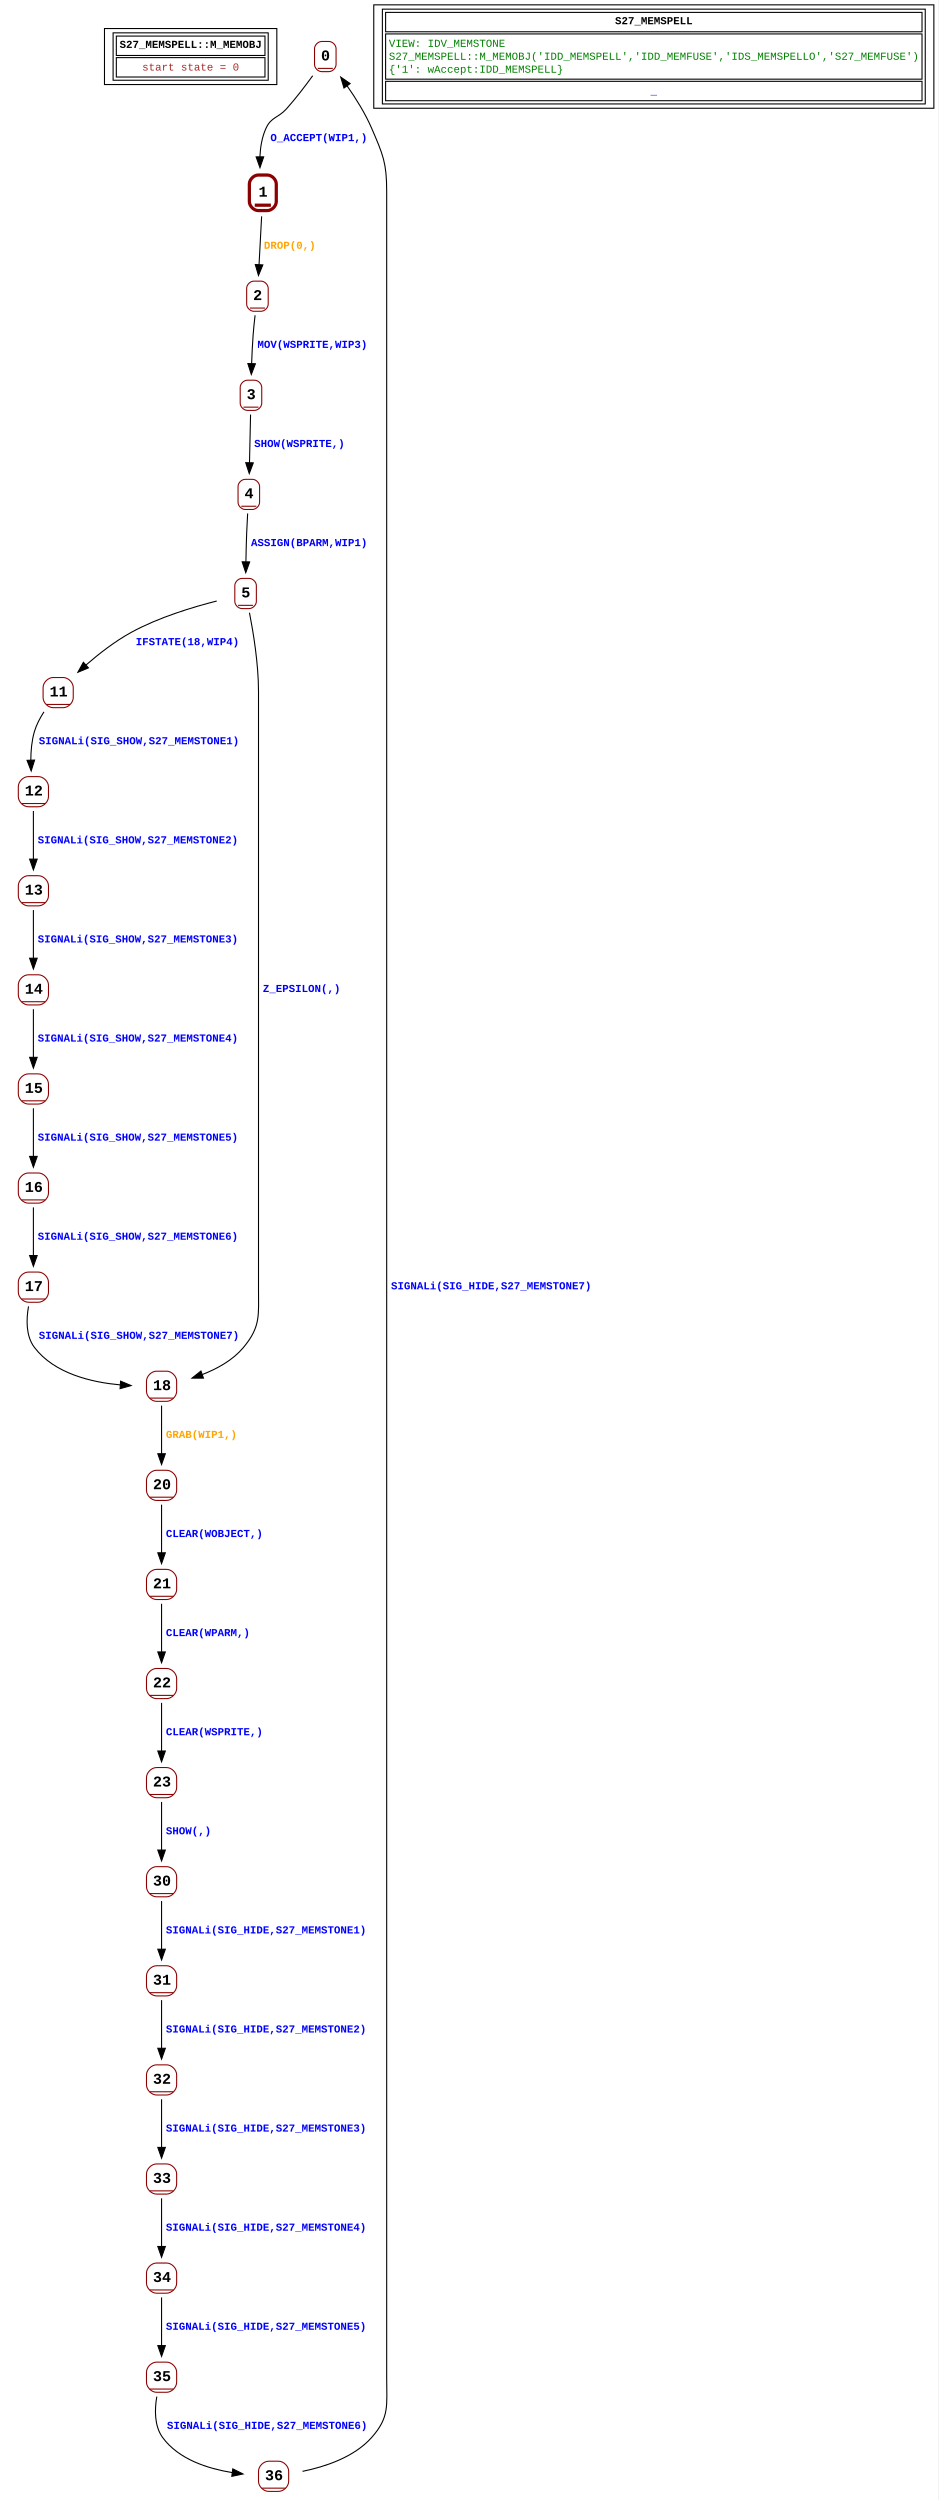
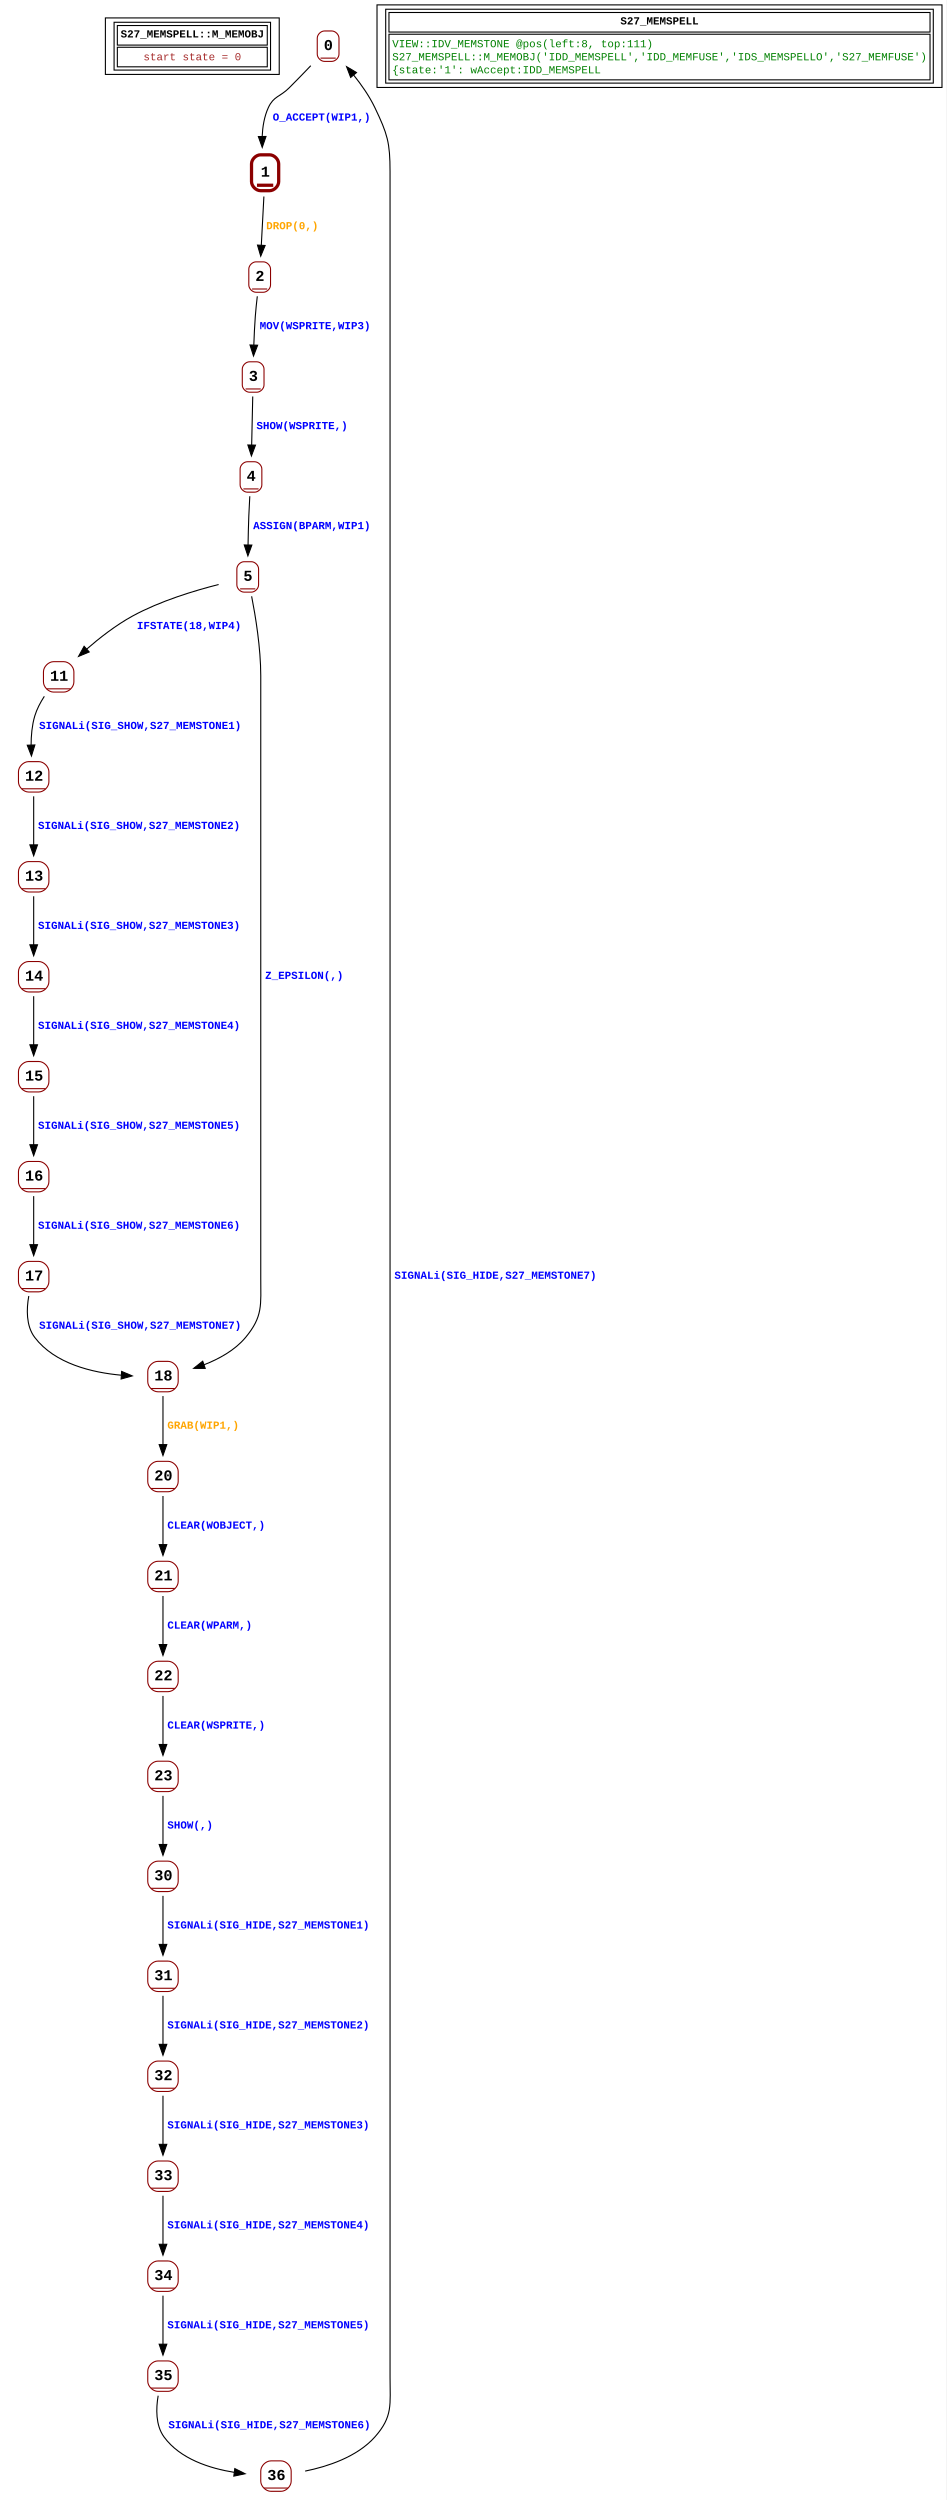
- <svg xmlns="http://www.w3.org/2000/svg" width="871pt" height="2321pt" viewBox="0.00 0.00 871.00 2321.00">
-   <g id="graph0" class="graph" transform="scale(1 1) rotate(0) translate(4 2317)">
-     <polygon fill="white" stroke="none" points="-4,4 -4,-2317 867,-2317 867,4 -4,4" />
+ <svg xmlns="http://www.w3.org/2000/svg" width="871pt" height="2301pt" viewBox="0.00 0.00 871.00 2301.00">
+   <g id="graph0" class="graph" transform="scale(1 1) rotate(0) translate(4 2297)">
+     <polygon fill="white" stroke="none" points="-4,4 -4,-2297 867,-2297 867,4 -4,4" />
    <g id="node1" class="node">
-       <polygon fill="none" stroke="black" points="93,-2238.5 93,-2290.5 253,-2290.5 253,-2238.5 93,-2238.5" />
-       <polygon fill="none" stroke="black" points="104,-2265.5 104,-2283.5 242,-2283.5 242,-2265.5 104,-2265.5" />
-       <text text-anchor="start" x="107" y="-2272.5" font-family="Courier New" font-weight="bold" font-size="10.00">S27_MEMSPELL::M_MEMOBJ</text>
-       <polygon fill="none" stroke="black" points="104,-2245.5 104,-2263.5 242,-2263.5 242,-2245.5 104,-2245.5" />
-       <text text-anchor="start" x="127.99" y="-2251.5" font-family="Courier New" font-size="10.00" fill="brown">start state = 0</text>
-       <polygon fill="none" stroke="black" points="101,-2242.5 101,-2286.5 245,-2286.5 245,-2242.5 101,-2242.5" />
+       <polygon fill="none" stroke="black" points="93,-2228.5 93,-2280.5 253,-2280.5 253,-2228.5 93,-2228.5" />
+       <polygon fill="none" stroke="black" points="104,-2255.5 104,-2273.5 242,-2273.5 242,-2255.5 104,-2255.5" />
+       <text text-anchor="start" x="107" y="-2262.5" font-family="Courier New" font-weight="bold" font-size="10.00">S27_MEMSPELL::M_MEMOBJ</text>
+       <polygon fill="none" stroke="black" points="104,-2235.5 104,-2253.5 242,-2253.5 242,-2235.5 104,-2235.5" />
+       <text text-anchor="start" x="127.99" y="-2241.5" font-family="Courier New" font-size="10.00" fill="brown">start state = 0</text>
+       <polygon fill="none" stroke="black" points="101,-2232.5 101,-2276.5 245,-2276.5 245,-2232.5 101,-2232.5" />
    </g>
    <g id="node2" class="node">
-       <polyline fill="none" stroke="darkred" points="291,-2253.5 305,-2253.5" />
-       <text text-anchor="start" x="294" y="-2260.9" font-family="Courier New" font-weight="bold" font-size="14.00">0</text>
-       <path fill="none" stroke="darkred" d="M294.67,-2250.5C294.67,-2250.5 301.33,-2250.5 301.33,-2250.5 304.67,-2250.5 308,-2253.83 308,-2257.17 308,-2257.17 308,-2271.83 308,-2271.83 308,-2275.17 304.67,-2278.5 301.33,-2278.5 301.33,-2278.5 294.67,-2278.5 294.67,-2278.5 291.33,-2278.5 288,-2275.17 288,-2271.83 288,-2271.83 288,-2257.17 288,-2257.17 288,-2253.83 291.33,-2250.5 294.67,-2250.5" />
+       <polyline fill="none" stroke="darkred" points="291,-2243.5 305,-2243.5" />
+       <text text-anchor="start" x="294" y="-2250.9" font-family="Courier New" font-weight="bold" font-size="14.00">0</text>
+       <path fill="none" stroke="darkred" d="M294.67,-2240.5C294.67,-2240.5 301.33,-2240.5 301.33,-2240.5 304.67,-2240.5 308,-2243.83 308,-2247.17 308,-2247.17 308,-2261.83 308,-2261.83 308,-2265.17 304.67,-2268.5 301.33,-2268.5 301.33,-2268.5 294.67,-2268.5 294.67,-2268.5 291.33,-2268.5 288,-2265.17 288,-2261.83 288,-2261.83 288,-2247.17 288,-2247.17 288,-2243.83 291.33,-2240.5 294.67,-2240.5" />
    </g>
    <g id="node3" class="node">
      <polyline fill="none" stroke="darkred" stroke-width="3" points="232.5,-2126.5 247.5,-2126.5" />
      <text text-anchor="start" x="236" y="-2134.4" font-family="Courier New" font-weight="bold" font-size="14.00">1</text>
      <path fill="none" stroke="darkred" stroke-width="3" d="M235.83,-2121.5C235.83,-2121.5 244.17,-2121.5 244.17,-2121.5 248.33,-2121.5 252.5,-2125.67 252.5,-2129.83 252.5,-2129.83 252.5,-2146.17 252.5,-2146.17 252.5,-2150.33 248.33,-2154.5 244.17,-2154.5 244.17,-2154.5 235.83,-2154.5 235.83,-2154.5 231.67,-2154.5 227.5,-2150.33 227.5,-2146.17 227.5,-2146.17 227.5,-2129.83 227.5,-2129.83 227.5,-2125.67 231.67,-2121.5 235.83,-2121.5" />
    </g>
    <g id="edge1" class="edge">
-       <path fill="none" stroke="black" d="M286.31,-2246.71C279.56,-2237.37 270.7,-2225.71 262,-2216 254.24,-2207.34 247.87,-2208.57 243,-2198 239.21,-2189.77 237.68,-2180.2 237.3,-2171.19" />
+       <path fill="none" stroke="black" d="M282.04,-2236.53C275.85,-2230.04 268.66,-2222.61 262,-2216 253.75,-2207.8 247.87,-2208.57 243,-2198 239.21,-2189.77 237.68,-2180.2 237.3,-2171.19" />
      <polygon fill="black" stroke="black" points="240.8,-2171.37 237.36,-2161.35 233.8,-2171.33 240.8,-2171.37" />
      <text text-anchor="start" x="247" y="-2186" font-family="Courier New" font-weight="bold" font-size="10.00" fill="blue">O_ACCEPT(WIP1,)</text>
    </g>
    <g id="node4" class="node">
      <polyline fill="none" stroke="darkred" points="228,-2031 242,-2031" />
      <text text-anchor="start" x="231" y="-2038.4" font-family="Courier New" font-weight="bold" font-size="14.00">2</text>
      <path fill="none" stroke="darkred" d="M231.67,-2028C231.67,-2028 238.33,-2028 238.33,-2028 241.67,-2028 245,-2031.33 245,-2034.67 245,-2034.67 245,-2049.33 245,-2049.33 245,-2052.67 241.67,-2056 238.33,-2056 238.33,-2056 231.67,-2056 231.67,-2056 228.33,-2056 225,-2052.67 225,-2049.33 225,-2049.33 225,-2034.67 225,-2034.67 225,-2031.33 228.33,-2028 231.67,-2028" />
    </g>
    <g id="edge2" class="edge">
      <path fill="none" stroke="black" d="M238.89,-2116.14C238.18,-2102.87 237.26,-2085.53 236.49,-2071.06" />
      <polygon fill="black" stroke="black" points="240,-2071.05 235.97,-2061.25 233.01,-2071.42 240,-2071.05" />
      <text text-anchor="start" x="241" y="-2086" font-family="Courier New" font-weight="bold" font-size="10.00" fill="orange">DROP(0,)</text>
    </g>
    <g id="node14" class="node">
      <polyline fill="none" stroke="darkred" points="222,-1939 236,-1939" />
      <text text-anchor="start" x="225" y="-1946.4" font-family="Courier New" font-weight="bold" font-size="14.00">3</text>
      <path fill="none" stroke="darkred" d="M225.67,-1936C225.67,-1936 232.33,-1936 232.33,-1936 235.67,-1936 239,-1939.33 239,-1942.67 239,-1942.67 239,-1957.33 239,-1957.33 239,-1960.67 235.67,-1964 232.33,-1964 232.33,-1964 225.67,-1964 225.67,-1964 222.33,-1964 219,-1960.67 219,-1957.33 219,-1957.33 219,-1942.67 219,-1942.67 219,-1939.33 222.33,-1936 225.67,-1936" />
    </g>
    <g id="edge11" class="edge">
      <path fill="none" stroke="black" d="M232.82,-2024.29C232.14,-2018.51 231.45,-2011.98 231,-2006 230.35,-1997.32 229.91,-1987.86 229.61,-1979.26" />
      <polygon fill="black" stroke="black" points="233.11,-1979.28 229.32,-1969.38 226.11,-1979.48 233.11,-1979.28" />
      <text text-anchor="start" x="235" y="-1994" font-family="Courier New" font-weight="bold" font-size="10.00" fill="blue">MOV(WSPRITE,WIP3)</text>
    </g>
    <g id="node5" class="node">
      <polyline fill="none" stroke="darkred" points="39,-1663 61,-1663" />
      <text text-anchor="start" x="42" y="-1670.4" font-family="Courier New" font-weight="bold" font-size="14.00">11</text>
      <path fill="none" stroke="darkred" d="M45.33,-1660C45.33,-1660 54.67,-1660 54.67,-1660 59.33,-1660 64,-1664.67 64,-1669.33 64,-1669.33 64,-1678.67 64,-1678.67 64,-1683.33 59.33,-1688 54.67,-1688 54.67,-1688 45.33,-1688 45.33,-1688 40.67,-1688 36,-1683.33 36,-1678.67 36,-1678.67 36,-1669.33 36,-1669.33 36,-1664.67 40.67,-1660 45.33,-1660" />
    </g>
    <g id="node6" class="node">
      <polyline fill="none" stroke="darkred" points="16,-1571 38,-1571" />
      <text text-anchor="start" x="19" y="-1578.4" font-family="Courier New" font-weight="bold" font-size="14.00">12</text>
      <path fill="none" stroke="darkred" d="M22.33,-1568C22.33,-1568 31.67,-1568 31.67,-1568 36.33,-1568 41,-1572.67 41,-1577.33 41,-1577.33 41,-1586.67 41,-1586.67 41,-1591.33 36.33,-1596 31.67,-1596 31.67,-1596 22.33,-1596 22.33,-1596 17.67,-1596 13,-1591.33 13,-1586.67 13,-1586.67 13,-1577.33 13,-1577.33 13,-1572.67 17.67,-1568 22.33,-1568" />
    </g>
    <g id="edge3" class="edge">
      <path fill="none" stroke="black" d="M36.8,-1656.1C33.26,-1650.63 29.89,-1644.33 28,-1638 25.45,-1629.44 24.63,-1619.8 24.61,-1611" />
      <polygon fill="black" stroke="black" points="28.1,-1611.35 24.95,-1601.23 21.11,-1611.1 28.1,-1611.35" />
      <text text-anchor="start" x="32" y="-1626" font-family="Courier New" font-weight="bold" font-size="10.00" fill="blue">SIGNALi(SIG_SHOW,S27_MEMSTONE1)</text>
    </g>
    <g id="node7" class="node">
      <polyline fill="none" stroke="darkred" points="16,-1479 38,-1479" />
      <text text-anchor="start" x="19" y="-1486.4" font-family="Courier New" font-weight="bold" font-size="14.00">13</text>
      <path fill="none" stroke="darkred" d="M22.33,-1476C22.33,-1476 31.67,-1476 31.67,-1476 36.33,-1476 41,-1480.67 41,-1485.33 41,-1485.33 41,-1494.67 41,-1494.67 41,-1499.33 36.33,-1504 31.67,-1504 31.67,-1504 22.33,-1504 22.33,-1504 17.67,-1504 13,-1499.33 13,-1494.67 13,-1494.67 13,-1485.33 13,-1485.33 13,-1480.67 17.67,-1476 22.33,-1476" />
    </g>
    <g id="edge4" class="edge">
      <path fill="none" stroke="black" d="M27,-1564.07C27,-1551.38 27,-1533.71 27,-1518.94" />
      <polygon fill="black" stroke="black" points="30.5,-1519.37 27,-1509.37 23.5,-1519.37 30.5,-1519.37" />
      <text text-anchor="start" x="31" y="-1534" font-family="Courier New" font-weight="bold" font-size="10.00" fill="blue">SIGNALi(SIG_SHOW,S27_MEMSTONE2)</text>
    </g>
    <g id="node8" class="node">
      <polyline fill="none" stroke="darkred" points="16,-1387 38,-1387" />
      <text text-anchor="start" x="19" y="-1394.4" font-family="Courier New" font-weight="bold" font-size="14.00">14</text>
      <path fill="none" stroke="darkred" d="M22.33,-1384C22.33,-1384 31.67,-1384 31.67,-1384 36.33,-1384 41,-1388.67 41,-1393.33 41,-1393.33 41,-1402.67 41,-1402.67 41,-1407.33 36.33,-1412 31.67,-1412 31.67,-1412 22.33,-1412 22.33,-1412 17.67,-1412 13,-1407.33 13,-1402.67 13,-1402.67 13,-1393.33 13,-1393.33 13,-1388.67 17.67,-1384 22.33,-1384" />
    </g>
    <g id="edge5" class="edge">
      <path fill="none" stroke="black" d="M27,-1472.07C27,-1459.38 27,-1441.71 27,-1426.94" />
      <polygon fill="black" stroke="black" points="30.5,-1427.37 27,-1417.37 23.5,-1427.37 30.5,-1427.37" />
      <text text-anchor="start" x="31" y="-1442" font-family="Courier New" font-weight="bold" font-size="10.00" fill="blue">SIGNALi(SIG_SHOW,S27_MEMSTONE3)</text>
    </g>
    <g id="node9" class="node">
      <polyline fill="none" stroke="darkred" points="16,-1295 38,-1295" />
      <text text-anchor="start" x="19" y="-1302.4" font-family="Courier New" font-weight="bold" font-size="14.00">15</text>
      <path fill="none" stroke="darkred" d="M22.33,-1292C22.33,-1292 31.67,-1292 31.67,-1292 36.33,-1292 41,-1296.67 41,-1301.33 41,-1301.33 41,-1310.67 41,-1310.67 41,-1315.33 36.33,-1320 31.67,-1320 31.67,-1320 22.33,-1320 22.33,-1320 17.67,-1320 13,-1315.33 13,-1310.67 13,-1310.67 13,-1301.33 13,-1301.33 13,-1296.67 17.67,-1292 22.33,-1292" />
    </g>
    <g id="edge6" class="edge">
      <path fill="none" stroke="black" d="M27,-1380.07C27,-1367.38 27,-1349.71 27,-1334.94" />
      <polygon fill="black" stroke="black" points="30.5,-1335.37 27,-1325.37 23.5,-1335.37 30.5,-1335.37" />
      <text text-anchor="start" x="31" y="-1350" font-family="Courier New" font-weight="bold" font-size="10.00" fill="blue">SIGNALi(SIG_SHOW,S27_MEMSTONE4)</text>
    </g>
    <g id="node10" class="node">
      <polyline fill="none" stroke="darkred" points="16,-1203 38,-1203" />
      <text text-anchor="start" x="19" y="-1210.4" font-family="Courier New" font-weight="bold" font-size="14.00">16</text>
      <path fill="none" stroke="darkred" d="M22.33,-1200C22.33,-1200 31.67,-1200 31.67,-1200 36.33,-1200 41,-1204.67 41,-1209.33 41,-1209.33 41,-1218.67 41,-1218.67 41,-1223.33 36.33,-1228 31.67,-1228 31.67,-1228 22.33,-1228 22.33,-1228 17.67,-1228 13,-1223.33 13,-1218.67 13,-1218.67 13,-1209.33 13,-1209.33 13,-1204.67 17.67,-1200 22.33,-1200" />
    </g>
    <g id="edge7" class="edge">
      <path fill="none" stroke="black" d="M27,-1288.07C27,-1275.38 27,-1257.71 27,-1242.94" />
      <polygon fill="black" stroke="black" points="30.5,-1243.37 27,-1233.37 23.5,-1243.37 30.5,-1243.37" />
      <text text-anchor="start" x="31" y="-1258" font-family="Courier New" font-weight="bold" font-size="10.00" fill="blue">SIGNALi(SIG_SHOW,S27_MEMSTONE5)</text>
    </g>
    <g id="node11" class="node">
      <polyline fill="none" stroke="darkred" points="16,-1111 38,-1111" />
      <text text-anchor="start" x="19" y="-1118.4" font-family="Courier New" font-weight="bold" font-size="14.00">17</text>
      <path fill="none" stroke="darkred" d="M22.33,-1108C22.33,-1108 31.67,-1108 31.67,-1108 36.33,-1108 41,-1112.67 41,-1117.33 41,-1117.33 41,-1126.67 41,-1126.67 41,-1131.33 36.33,-1136 31.67,-1136 31.67,-1136 22.33,-1136 22.33,-1136 17.67,-1136 13,-1131.33 13,-1126.67 13,-1126.67 13,-1117.33 13,-1117.33 13,-1112.67 17.67,-1108 22.33,-1108" />
    </g>
    <g id="edge8" class="edge">
      <path fill="none" stroke="black" d="M27,-1196.07C27,-1183.38 27,-1165.71 27,-1150.94" />
      <polygon fill="black" stroke="black" points="30.5,-1151.37 27,-1141.37 23.5,-1151.37 30.5,-1151.37" />
      <text text-anchor="start" x="31" y="-1166" font-family="Courier New" font-weight="bold" font-size="10.00" fill="blue">SIGNALi(SIG_SHOW,S27_MEMSTONE6)</text>
    </g>
    <g id="node12" class="node">
      <polyline fill="none" stroke="darkred" points="135,-1019 157,-1019" />
      <text text-anchor="start" x="138" y="-1026.4" font-family="Courier New" font-weight="bold" font-size="14.00">18</text>
      <path fill="none" stroke="darkred" d="M141.33,-1016C141.33,-1016 150.67,-1016 150.67,-1016 155.33,-1016 160,-1020.67 160,-1025.33 160,-1025.33 160,-1034.67 160,-1034.67 160,-1039.33 155.33,-1044 150.67,-1044 150.67,-1044 141.33,-1044 141.33,-1044 136.67,-1044 132,-1039.33 132,-1034.67 132,-1034.67 132,-1025.33 132,-1025.33 132,-1020.67 136.67,-1016 141.33,-1016" />
    </g>
    <g id="edge9" class="edge">
      <path fill="none" stroke="black" d="M22.49,-1104.16C20.37,-1092.31 19.85,-1076.72 28,-1066 46.43,-1041.78 80.87,-1033.67 107.81,-1031.25" />
      <polygon fill="black" stroke="black" points="107.94,-1034.75 117.69,-1030.61 107.49,-1027.77 107.94,-1034.75" />
      <text text-anchor="start" x="32" y="-1074" font-family="Courier New" font-weight="bold" font-size="10.00" fill="blue">SIGNALi(SIG_SHOW,S27_MEMSTONE7)</text>
    </g>
    <g id="node13" class="node">
      <polyline fill="none" stroke="darkred" points="135,-927 157,-927" />
      <text text-anchor="start" x="138" y="-934.4" font-family="Courier New" font-weight="bold" font-size="14.00">20</text>
      <path fill="none" stroke="darkred" d="M141.33,-924C141.33,-924 150.67,-924 150.67,-924 155.33,-924 160,-928.67 160,-933.33 160,-933.33 160,-942.67 160,-942.67 160,-947.33 155.33,-952 150.67,-952 150.67,-952 141.33,-952 141.33,-952 136.67,-952 132,-947.33 132,-942.67 132,-942.67 132,-933.33 132,-933.33 132,-928.67 136.67,-924 141.33,-924" />
    </g>
    <g id="edge10" class="edge">
      <path fill="none" stroke="black" d="M146,-1012.07C146,-999.38 146,-981.71 146,-966.94" />
      <polygon fill="black" stroke="black" points="149.5,-967.37 146,-957.37 142.5,-967.37 149.5,-967.37" />
      <text text-anchor="start" x="150" y="-982" font-family="Courier New" font-weight="bold" font-size="10.00" fill="orange">GRAB(WIP1,)</text>
    </g>
    <g id="node15" class="node">
      <polyline fill="none" stroke="darkred" points="135,-835 157,-835" />
      <text text-anchor="start" x="138" y="-842.4" font-family="Courier New" font-weight="bold" font-size="14.00">21</text>
      <path fill="none" stroke="darkred" d="M141.33,-832C141.33,-832 150.67,-832 150.67,-832 155.33,-832 160,-836.67 160,-841.33 160,-841.33 160,-850.67 160,-850.67 160,-855.33 155.33,-860 150.67,-860 150.67,-860 141.33,-860 141.33,-860 136.67,-860 132,-855.33 132,-850.67 132,-850.67 132,-841.33 132,-841.33 132,-836.67 136.67,-832 141.33,-832" />
    </g>
    <g id="edge12" class="edge">
      <path fill="none" stroke="black" d="M146,-920.07C146,-907.38 146,-889.71 146,-874.94" />
      <polygon fill="black" stroke="black" points="149.5,-875.37 146,-865.37 142.5,-875.37 149.5,-875.37" />
      <text text-anchor="start" x="150" y="-890" font-family="Courier New" font-weight="bold" font-size="10.00" fill="blue">CLEAR(WOBJECT,)</text>
    </g>
    <g id="node19" class="node">
      <polyline fill="none" stroke="darkred" points="220,-1847 234,-1847" />
      <text text-anchor="start" x="223" y="-1854.4" font-family="Courier New" font-weight="bold" font-size="14.00">4</text>
      <path fill="none" stroke="darkred" d="M223.67,-1844C223.67,-1844 230.33,-1844 230.33,-1844 233.67,-1844 237,-1847.33 237,-1850.67 237,-1850.67 237,-1865.33 237,-1865.33 237,-1868.67 233.67,-1872 230.33,-1872 230.33,-1872 223.67,-1872 223.67,-1872 220.33,-1872 217,-1868.67 217,-1865.33 217,-1865.33 217,-1850.67 217,-1850.67 217,-1847.33 220.33,-1844 223.67,-1844" />
    </g>
    <g id="edge16" class="edge">
      <path fill="none" stroke="black" d="M228.62,-1932.07C228.34,-1919.38 227.95,-1901.71 227.62,-1886.94" />
      <polygon fill="black" stroke="black" points="231.13,-1887.29 227.41,-1877.37 224.13,-1887.44 231.13,-1887.29" />
      <text text-anchor="start" x="232" y="-1902" font-family="Courier New" font-weight="bold" font-size="10.00" fill="blue">SHOW(WSPRITE,)</text>
    </g>
    <g id="node16" class="node">
      <polyline fill="none" stroke="darkred" points="135,-743 157,-743" />
      <text text-anchor="start" x="138" y="-750.4" font-family="Courier New" font-weight="bold" font-size="14.00">22</text>
      <path fill="none" stroke="darkred" d="M141.33,-740C141.33,-740 150.67,-740 150.67,-740 155.33,-740 160,-744.67 160,-749.33 160,-749.33 160,-758.67 160,-758.67 160,-763.33 155.33,-768 150.67,-768 150.67,-768 141.33,-768 141.33,-768 136.67,-768 132,-763.33 132,-758.67 132,-758.67 132,-749.33 132,-749.33 132,-744.67 136.67,-740 141.33,-740" />
    </g>
    <g id="edge13" class="edge">
      <path fill="none" stroke="black" d="M146,-828.07C146,-815.38 146,-797.71 146,-782.94" />
      <polygon fill="black" stroke="black" points="149.5,-783.37 146,-773.37 142.5,-783.37 149.5,-783.37" />
      <text text-anchor="start" x="150" y="-798" font-family="Courier New" font-weight="bold" font-size="10.00" fill="blue">CLEAR(WPARM,)</text>
    </g>
    <g id="node17" class="node">
      <polyline fill="none" stroke="darkred" points="135,-651 157,-651" />
      <text text-anchor="start" x="138" y="-658.4" font-family="Courier New" font-weight="bold" font-size="14.00">23</text>
      <path fill="none" stroke="darkred" d="M141.33,-648C141.33,-648 150.67,-648 150.67,-648 155.33,-648 160,-652.67 160,-657.33 160,-657.33 160,-666.67 160,-666.67 160,-671.33 155.33,-676 150.67,-676 150.67,-676 141.33,-676 141.33,-676 136.67,-676 132,-671.33 132,-666.67 132,-666.67 132,-657.33 132,-657.33 132,-652.67 136.67,-648 141.33,-648" />
    </g>
    <g id="edge14" class="edge">
      <path fill="none" stroke="black" d="M146,-736.07C146,-723.38 146,-705.71 146,-690.94" />
      <polygon fill="black" stroke="black" points="149.5,-691.37 146,-681.37 142.5,-691.37 149.5,-691.37" />
      <text text-anchor="start" x="150" y="-706" font-family="Courier New" font-weight="bold" font-size="10.00" fill="blue">CLEAR(WSPRITE,)</text>
    </g>
    <g id="node18" class="node">
      <polyline fill="none" stroke="darkred" points="135,-559 157,-559" />
      <text text-anchor="start" x="138" y="-566.4" font-family="Courier New" font-weight="bold" font-size="14.00">30</text>
      <path fill="none" stroke="darkred" d="M141.33,-556C141.33,-556 150.67,-556 150.67,-556 155.33,-556 160,-560.67 160,-565.33 160,-565.33 160,-574.67 160,-574.67 160,-579.33 155.33,-584 150.67,-584 150.67,-584 141.33,-584 141.33,-584 136.67,-584 132,-579.33 132,-574.67 132,-574.67 132,-565.33 132,-565.33 132,-560.67 136.67,-556 141.33,-556" />
    </g>
    <g id="edge15" class="edge">
      <path fill="none" stroke="black" d="M146,-644.07C146,-631.38 146,-613.71 146,-598.94" />
      <polygon fill="black" stroke="black" points="149.5,-599.37 146,-589.37 142.5,-599.37 149.5,-599.37" />
      <text text-anchor="start" x="150" y="-614" font-family="Courier New" font-weight="bold" font-size="10.00" fill="blue">SHOW(,)</text>
    </g>
    <g id="node20" class="node">
      <polyline fill="none" stroke="darkred" points="135,-467 157,-467" />
      <text text-anchor="start" x="138" y="-474.4" font-family="Courier New" font-weight="bold" font-size="14.00">31</text>
      <path fill="none" stroke="darkred" d="M141.33,-464C141.33,-464 150.67,-464 150.67,-464 155.33,-464 160,-468.67 160,-473.33 160,-473.33 160,-482.67 160,-482.67 160,-487.33 155.33,-492 150.67,-492 150.67,-492 141.33,-492 141.33,-492 136.67,-492 132,-487.33 132,-482.67 132,-482.67 132,-473.33 132,-473.33 132,-468.67 136.67,-464 141.33,-464" />
    </g>
    <g id="edge17" class="edge">
      <path fill="none" stroke="black" d="M146,-552.07C146,-539.38 146,-521.71 146,-506.94" />
      <polygon fill="black" stroke="black" points="149.5,-507.37 146,-497.37 142.5,-507.37 149.5,-507.37" />
      <text text-anchor="start" x="150" y="-522" font-family="Courier New" font-weight="bold" font-size="10.00" fill="blue">SIGNALi(SIG_HIDE,S27_MEMSTONE1)</text>
    </g>
    <g id="node26" class="node">
      <polyline fill="none" stroke="darkred" points="217,-1755 231,-1755" />
      <text text-anchor="start" x="220" y="-1762.4" font-family="Courier New" font-weight="bold" font-size="14.00">5</text>
      <path fill="none" stroke="darkred" d="M220.67,-1752C220.67,-1752 227.33,-1752 227.33,-1752 230.67,-1752 234,-1755.33 234,-1758.67 234,-1758.67 234,-1773.33 234,-1773.33 234,-1776.67 230.67,-1780 227.33,-1780 227.33,-1780 220.67,-1780 220.67,-1780 217.33,-1780 214,-1776.67 214,-1773.33 214,-1773.33 214,-1758.67 214,-1758.67 214,-1755.33 217.33,-1752 220.67,-1752" />
    </g>
    <g id="edge24" class="edge">
      <path fill="none" stroke="black" d="M225.91,-1840.27C225.57,-1834.49 225.22,-1827.96 225,-1822 224.67,-1813.31 224.45,-1803.84 224.3,-1795.25" />
      <polygon fill="black" stroke="black" points="227.8,-1795.32 224.16,-1785.37 220.81,-1795.42 227.8,-1795.32" />
      <text text-anchor="start" x="229" y="-1810" font-family="Courier New" font-weight="bold" font-size="10.00" fill="blue">ASSIGN(BPARM,WIP1)</text>
    </g>
    <g id="node21" class="node">
      <polyline fill="none" stroke="darkred" points="135,-375 157,-375" />
      <text text-anchor="start" x="138" y="-382.4" font-family="Courier New" font-weight="bold" font-size="14.00">32</text>
      <path fill="none" stroke="darkred" d="M141.33,-372C141.33,-372 150.67,-372 150.67,-372 155.33,-372 160,-376.67 160,-381.33 160,-381.33 160,-390.67 160,-390.67 160,-395.33 155.33,-400 150.67,-400 150.67,-400 141.33,-400 141.33,-400 136.67,-400 132,-395.33 132,-390.67 132,-390.67 132,-381.33 132,-381.33 132,-376.67 136.67,-372 141.33,-372" />
    </g>
    <g id="edge18" class="edge">
      <path fill="none" stroke="black" d="M146,-460.07C146,-447.38 146,-429.71 146,-414.94" />
      <polygon fill="black" stroke="black" points="149.5,-415.37 146,-405.37 142.5,-415.37 149.5,-415.37" />
      <text text-anchor="start" x="150" y="-430" font-family="Courier New" font-weight="bold" font-size="10.00" fill="blue">SIGNALi(SIG_HIDE,S27_MEMSTONE2)</text>
    </g>
    <g id="node22" class="node">
      <polyline fill="none" stroke="darkred" points="135,-283 157,-283" />
      <text text-anchor="start" x="138" y="-290.4" font-family="Courier New" font-weight="bold" font-size="14.00">33</text>
      <path fill="none" stroke="darkred" d="M141.33,-280C141.33,-280 150.67,-280 150.67,-280 155.33,-280 160,-284.67 160,-289.33 160,-289.33 160,-298.67 160,-298.67 160,-303.33 155.33,-308 150.67,-308 150.67,-308 141.33,-308 141.33,-308 136.67,-308 132,-303.33 132,-298.67 132,-298.67 132,-289.33 132,-289.33 132,-284.67 136.67,-280 141.33,-280" />
    </g>
    <g id="edge19" class="edge">
      <path fill="none" stroke="black" d="M146,-368.07C146,-355.38 146,-337.71 146,-322.94" />
      <polygon fill="black" stroke="black" points="149.5,-323.37 146,-313.37 142.5,-323.37 149.5,-323.37" />
      <text text-anchor="start" x="150" y="-338" font-family="Courier New" font-weight="bold" font-size="10.00" fill="blue">SIGNALi(SIG_HIDE,S27_MEMSTONE3)</text>
    </g>
    <g id="node23" class="node">
      <polyline fill="none" stroke="darkred" points="135,-191 157,-191" />
      <text text-anchor="start" x="138" y="-198.4" font-family="Courier New" font-weight="bold" font-size="14.00">34</text>
      <path fill="none" stroke="darkred" d="M141.33,-188C141.33,-188 150.67,-188 150.67,-188 155.33,-188 160,-192.67 160,-197.33 160,-197.33 160,-206.67 160,-206.67 160,-211.33 155.33,-216 150.67,-216 150.67,-216 141.33,-216 141.33,-216 136.67,-216 132,-211.33 132,-206.67 132,-206.67 132,-197.33 132,-197.33 132,-192.67 136.67,-188 141.33,-188" />
    </g>
    <g id="edge20" class="edge">
      <path fill="none" stroke="black" d="M146,-276.07C146,-263.38 146,-245.71 146,-230.94" />
      <polygon fill="black" stroke="black" points="149.5,-231.37 146,-221.37 142.5,-231.37 149.5,-231.37" />
      <text text-anchor="start" x="150" y="-246" font-family="Courier New" font-weight="bold" font-size="10.00" fill="blue">SIGNALi(SIG_HIDE,S27_MEMSTONE4)</text>
    </g>
    <g id="node24" class="node">
      <polyline fill="none" stroke="darkred" points="135,-99 157,-99" />
      <text text-anchor="start" x="138" y="-106.4" font-family="Courier New" font-weight="bold" font-size="14.00">35</text>
      <path fill="none" stroke="darkred" d="M141.33,-96C141.33,-96 150.67,-96 150.67,-96 155.33,-96 160,-100.67 160,-105.33 160,-105.33 160,-114.67 160,-114.67 160,-119.33 155.33,-124 150.67,-124 150.67,-124 141.33,-124 141.33,-124 136.67,-124 132,-119.33 132,-114.67 132,-114.67 132,-105.33 132,-105.33 132,-100.67 136.67,-96 141.33,-96" />
    </g>
    <g id="edge21" class="edge">
      <path fill="none" stroke="black" d="M146,-184.07C146,-171.38 146,-153.71 146,-138.94" />
      <polygon fill="black" stroke="black" points="149.5,-139.37 146,-129.37 142.5,-139.37 149.5,-139.37" />
      <text text-anchor="start" x="150" y="-154" font-family="Courier New" font-weight="bold" font-size="10.00" fill="blue">SIGNALi(SIG_HIDE,S27_MEMSTONE5)</text>
    </g>
    <g id="node25" class="node">
      <polyline fill="none" stroke="darkred" points="239,-7 261,-7" />
      <text text-anchor="start" x="242" y="-14.4" font-family="Courier New" font-weight="bold" font-size="14.00">36</text>
      <path fill="none" stroke="darkred" d="M245.33,-4C245.33,-4 254.67,-4 254.67,-4 259.33,-4 264,-8.67 264,-13.33 264,-13.33 264,-22.67 264,-22.67 264,-27.33 259.33,-32 254.67,-32 254.67,-32 245.33,-32 245.33,-32 240.67,-32 236,-27.33 236,-22.67 236,-22.67 236,-13.33 236,-13.33 236,-8.67 240.67,-4 245.33,-4" />
    </g>
    <g id="edge22" class="edge">
      <path fill="none" stroke="black" d="M141.57,-92.01C139.56,-80.23 139.12,-64.8 147,-54 161.8,-33.74 188.97,-25.08 211.69,-21.44" />
      <polygon fill="black" stroke="black" points="212.12,-24.91 221.58,-20.15 211.21,-17.97 212.12,-24.91" />
      <text text-anchor="start" x="151" y="-62" font-family="Courier New" font-weight="bold" font-size="10.00" fill="blue">SIGNALi(SIG_HIDE,S27_MEMSTONE6)</text>
    </g>
    <g id="edge23" class="edge">
-       <path fill="none" stroke="black" d="M276.87,-22.6C297.3,-26.74 324.59,-35.53 341,-54 357.75,-72.86 355,-83.78 355,-109 355,-2139 355,-2139 355,-2139 355,-2165.95 351.67,-2173.25 341,-2198 335.03,-2211.86 326.16,-2226.01 318.02,-2237.59" />
-       <polygon fill="black" stroke="black" points="315.37,-2235.28 312.33,-2245.43 321.04,-2239.39 315.37,-2235.28" />
+       <path fill="none" stroke="black" d="M276.87,-22.6C297.3,-26.74 324.59,-35.53 341,-54 357.75,-72.86 355,-83.78 355,-109 355,-2139 355,-2139 355,-2139 355,-2165.95 352.63,-2173.69 341,-2198 335.93,-2208.61 328.57,-2219.11 321.37,-2228.07" />
+       <polygon fill="black" stroke="black" points="318.76,-2225.73 315,-2235.63 324.12,-2230.23 318.76,-2225.73" />
      <text text-anchor="start" x="359" y="-1120" font-family="Courier New" font-weight="bold" font-size="10.00" fill="blue">SIGNALi(SIG_HIDE,S27_MEMSTONE7)</text>
    </g>
    <g id="edge25" class="edge">
      <path fill="none" stroke="black" d="M197.21,-1759.02C175.1,-1753.42 143.35,-1743.83 118,-1730 102.77,-1721.69 87.59,-1709.84 75.45,-1699.27" />
      <polygon fill="black" stroke="black" points="78.09,-1696.94 68.31,-1692.87 73.42,-1702.15 78.09,-1696.94" />
      <text text-anchor="start" x="122" y="-1718" font-family="Courier New" font-weight="bold" font-size="10.00" fill="blue">IFSTATE(18,WIP4)</text>
    </g>
    <g id="edge26" class="edge">
      <path fill="none" stroke="black" d="M227.6,-1748.17C231.14,-1730.16 236,-1700.69 236,-1675 236,-1675 236,-1675 236,-1121 236,-1095.78 238.14,-1085.39 222,-1066 212.17,-1054.2 197.5,-1046.17 183.66,-1040.82" />
      <polygon fill="black" stroke="black" points="184.87,-1037.53 174.28,-1037.57 182.58,-1044.15 184.87,-1037.53" />
      <text text-anchor="start" x="240" y="-1396" font-family="Courier New" font-weight="bold" font-size="10.00" fill="blue">Z_EPSILON(,)</text>
    </g>
    <g id="node27" class="node">
-       <polygon fill="none" stroke="black" points="343,-2216.5 343,-2312.5 863,-2312.5 863,-2216.5 343,-2216.5" />
-       <polygon fill="none" stroke="black" points="354,-2287.5 354,-2305.5 852,-2305.5 852,-2287.5 354,-2287.5" />
-       <text text-anchor="start" x="566.99" y="-2294.5" font-family="Courier New" font-weight="bold" font-size="10.00">S27_MEMSPELL</text>
-       <polygon fill="none" stroke="black" points="354,-2243.5 354,-2285.5 852,-2285.5 852,-2243.5 354,-2243.5" />
-       <text text-anchor="start" x="357" y="-2273.5" font-family="Courier New" font-size="10.00" fill="green">VIEW: IDV_MEMSTONE</text>
-       <text text-anchor="start" x="357" y="-2261.5" font-family="Courier New" font-size="10.00" fill="green">S27_MEMSPELL::M_MEMOBJ('IDD_MEMSPELL','IDD_MEMFUSE','IDS_MEMSPELLO','S27_MEMFUSE')</text>
-       <text text-anchor="start" x="357" y="-2249.5" font-family="Courier New" font-size="10.00" fill="green">{'1': wAccept:IDD_MEMSPELL}</text>
-       <polygon fill="none" stroke="black" points="354,-2223.5 354,-2241.5 852,-2241.5 852,-2223.5 354,-2223.5" />
-       <text text-anchor="start" x="600" y="-2229.5" font-family="Courier New" font-size="10.00" fill="blue">_</text>
-       <polygon fill="none" stroke="black" points="351,-2220.5 351,-2308.5 855,-2308.5 855,-2220.5 351,-2220.5" />
+       <polygon fill="none" stroke="black" points="343,-2216.5 343,-2292.5 863,-2292.5 863,-2216.5 343,-2216.5" />
+       <polygon fill="none" stroke="black" points="354,-2267.5 354,-2285.5 852,-2285.5 852,-2267.5 354,-2267.5" />
+       <text text-anchor="start" x="566.99" y="-2274.5" font-family="Courier New" font-weight="bold" font-size="10.00">S27_MEMSPELL</text>
+       <polygon fill="none" stroke="black" points="354,-2223.5 354,-2265.5 852,-2265.5 852,-2223.5 354,-2223.5" />
+       <text text-anchor="start" x="357" y="-2253.5" font-family="Courier New" font-size="10.00" fill="green">VIEW::IDV_MEMSTONE @pos(left:8, top:111)</text>
+       <text text-anchor="start" x="357" y="-2241.5" font-family="Courier New" font-size="10.00" fill="green">S27_MEMSPELL::M_MEMOBJ('IDD_MEMSPELL','IDD_MEMFUSE','IDS_MEMSPELLO','S27_MEMFUSE')</text>
+       <text text-anchor="start" x="357" y="-2229.5" font-family="Courier New" font-size="10.00" fill="green">{state:'1': wAccept:IDD_MEMSPELL</text>
+       <polygon fill="none" stroke="black" points="351,-2220.5 351,-2288.5 855,-2288.5 855,-2220.5 351,-2220.5" />
    </g>
  </g>
</svg>
